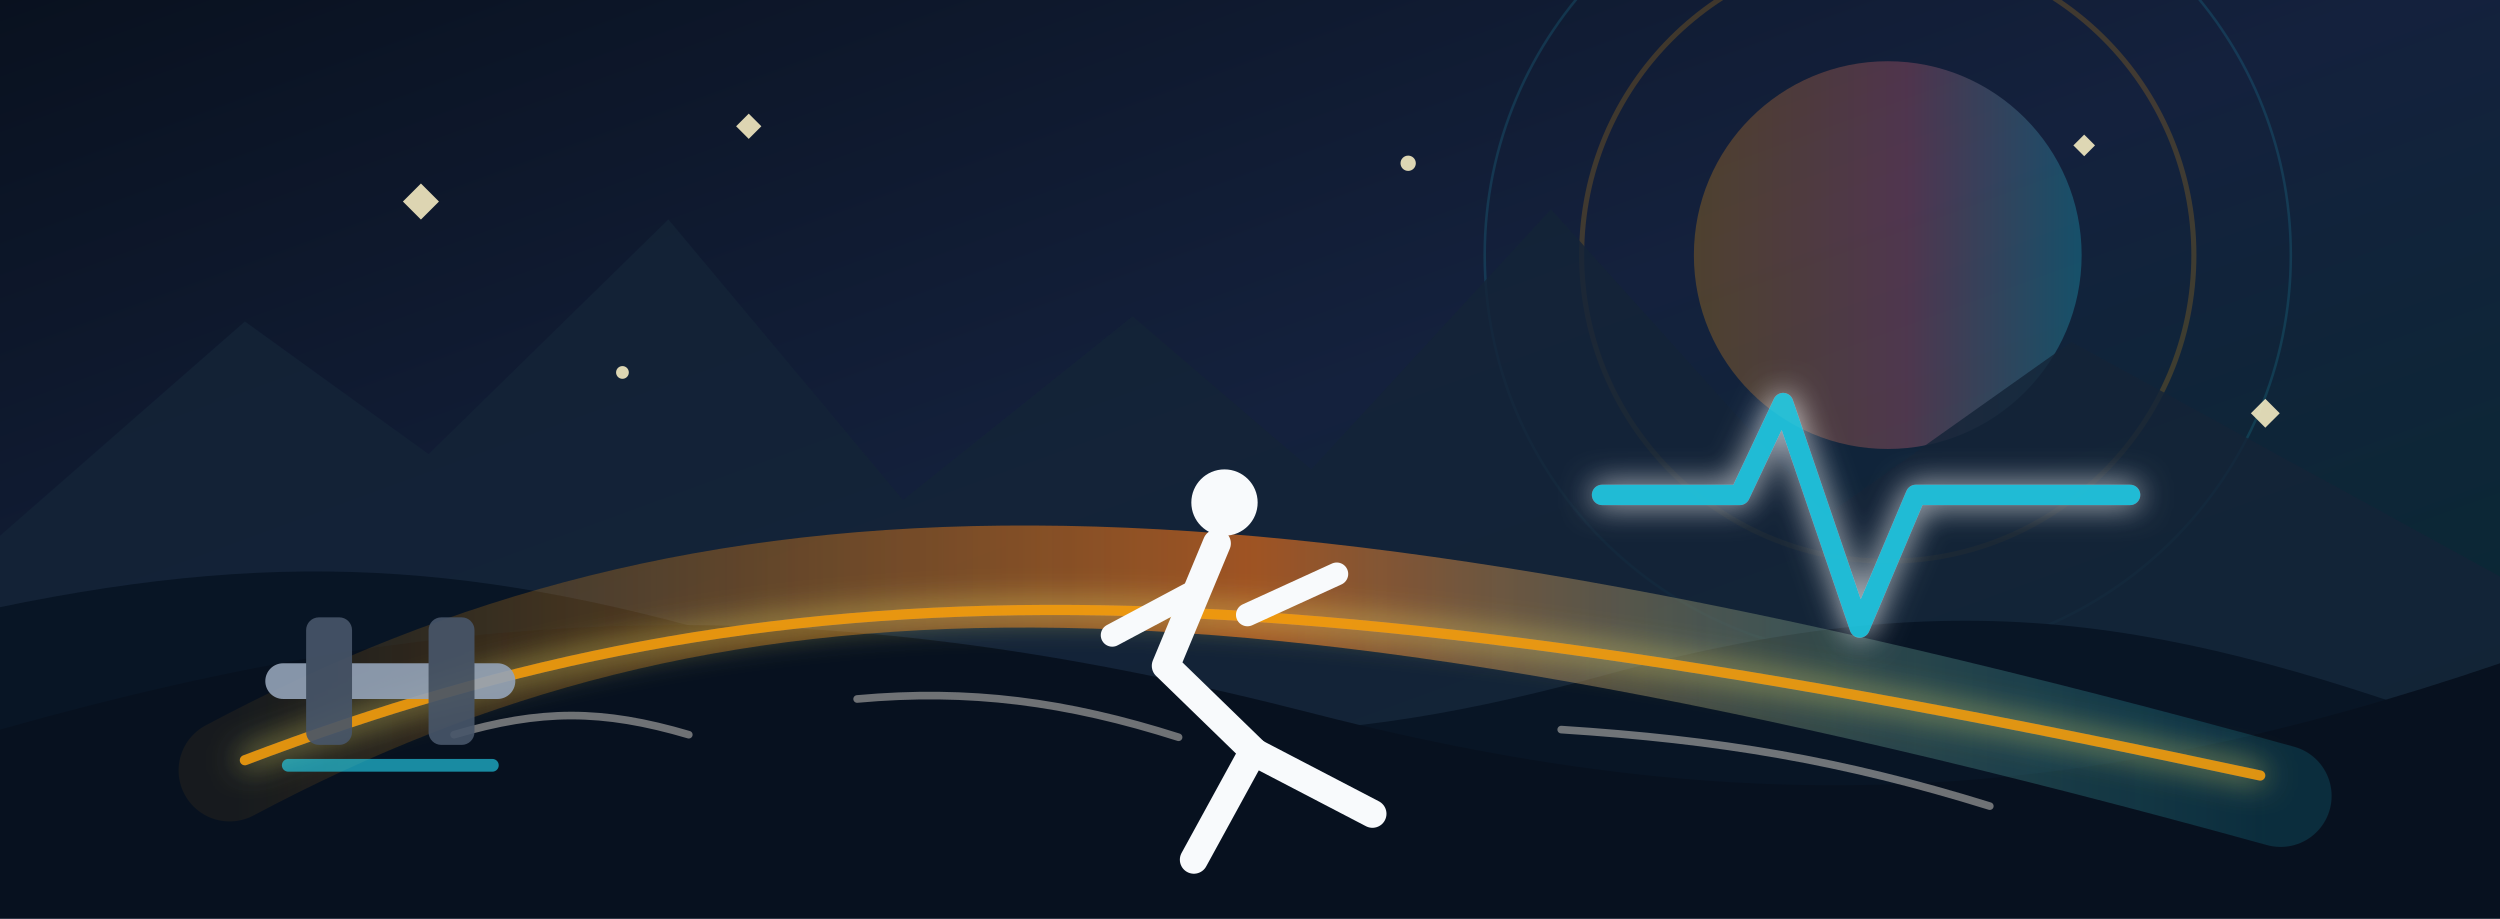
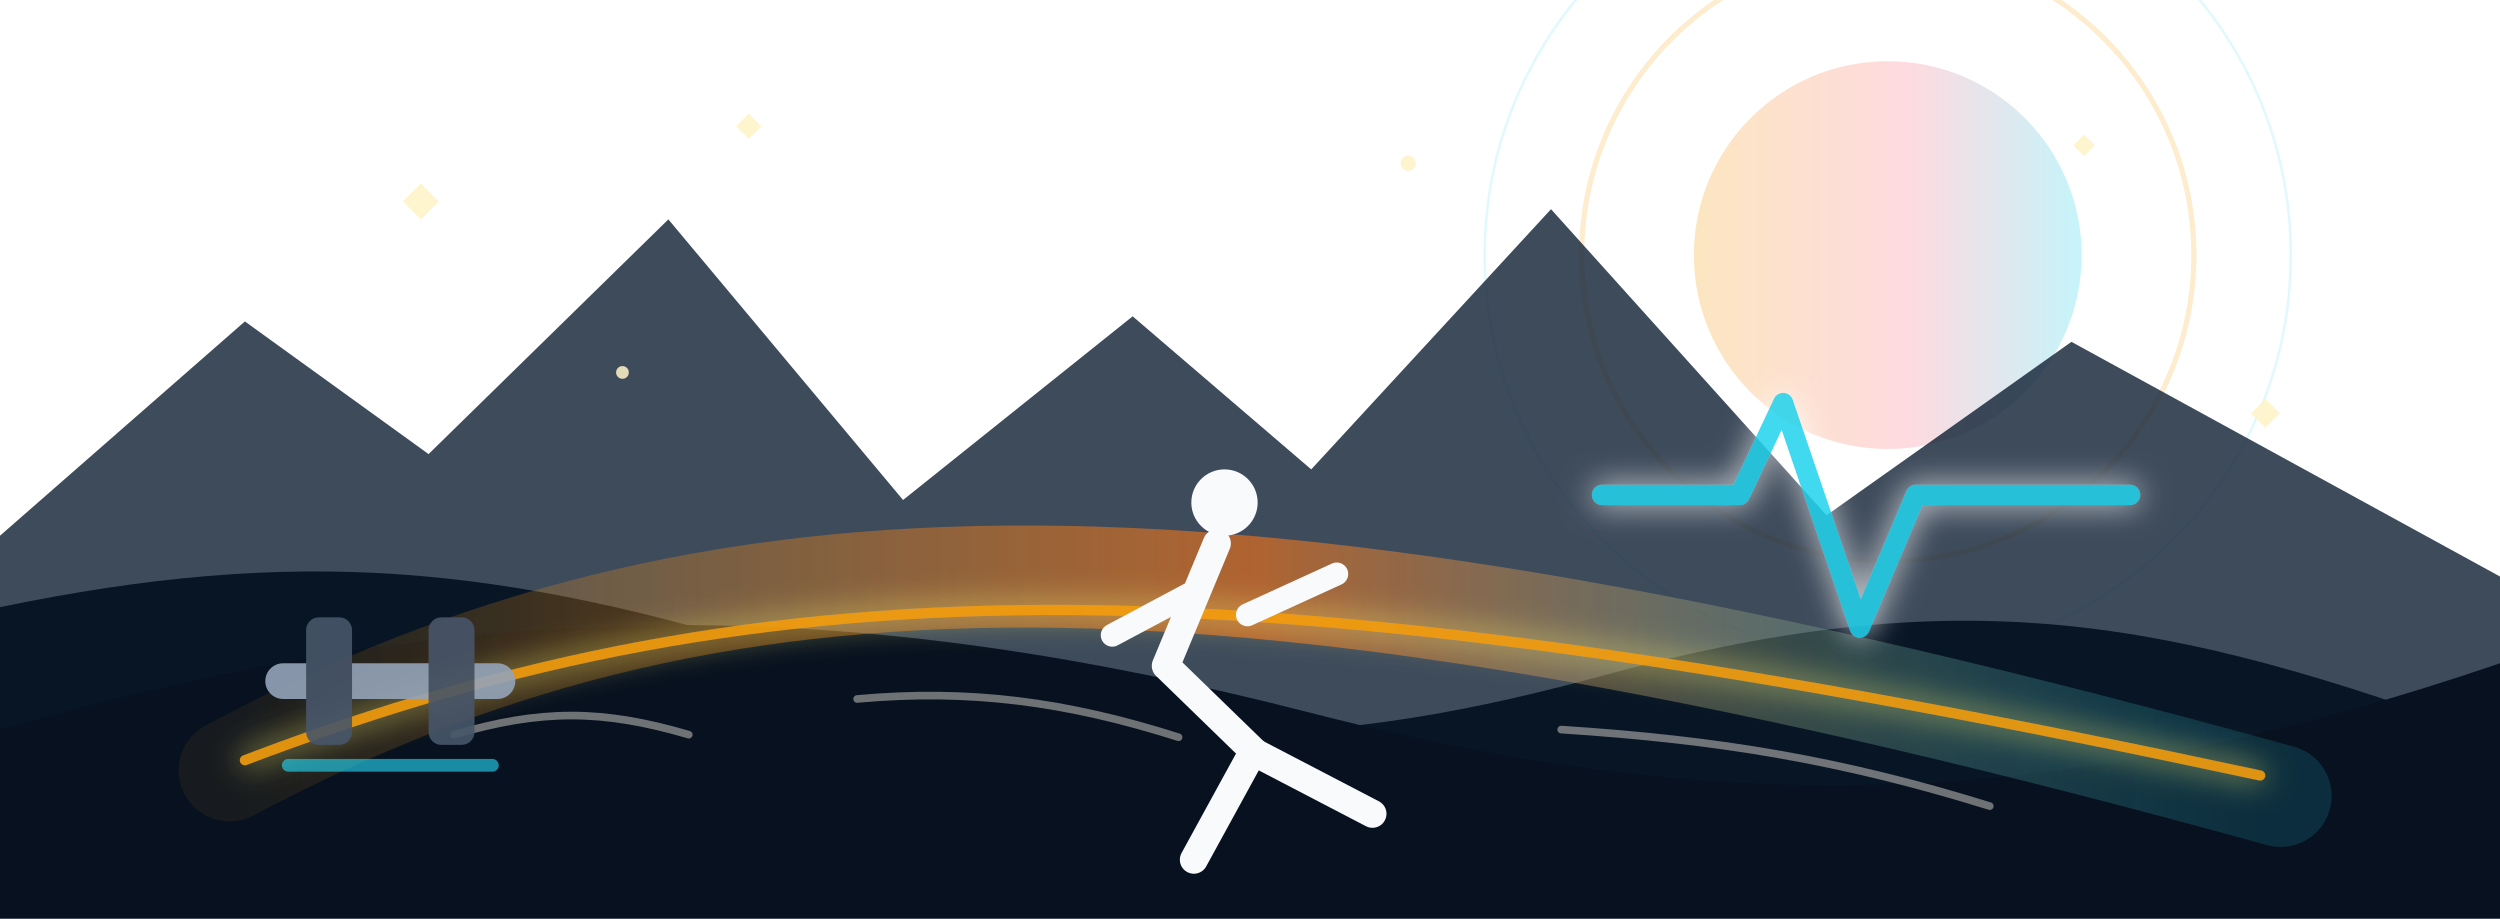
<svg xmlns="http://www.w3.org/2000/svg" viewBox="0 0 980 360" role="img" aria-labelledby="title desc">
  <defs>
    <linearGradient id="sky" x1="0" x2="1" y1="0" y2="1">
      <stop offset="0" stop-color="#09111f" />
      <stop offset=".48" stop-color="#14213d" />
      <stop offset="1" stop-color="#062b31" />
    </linearGradient>
    <linearGradient id="sun" x1="0" x2="1">
      <stop offset="0" stop-color="#f59e0b" />
      <stop offset=".55" stop-color="#fb7185" />
      <stop offset="1" stop-color="#22d3ee" />
    </linearGradient>
    <linearGradient id="trail" x1="0" x2="1">
      <stop offset="0" stop-color="#f59e0b" stop-opacity=".08" />
      <stop offset=".5" stop-color="#f97316" stop-opacity=".78" />
      <stop offset="1" stop-color="#22d3ee" stop-opacity=".18" />
    </linearGradient>
    <filter id="glow" x="-40%" y="-40%" width="180%" height="180%">
      <feGaussianBlur stdDeviation="6" result="blur" />
      <feColorMatrix in="blur" values="1 0 0 0 0.99 0 1 0 0 0.58 0 0 1 0 0.17 0 0 0 .9 0" />
      <feBlend in="SourceGraphic" />
    </filter>
  </defs>
-   <rect width="980" height="360" fill="url(#sky)" />
  <circle cx="740" cy="100" r="76" fill="url(#sun)" opacity=".26" />
  <circle cx="740" cy="100" r="120" fill="none" stroke="#f59e0b" stroke-width="2" opacity=".2" />
  <circle cx="740" cy="100" r="158" fill="none" stroke="#22d3ee" stroke-width="1" opacity=".14" />
  <path d="M0 210 96 126l72 52 94-92 92 110 90-72 70 60 94-102 108 120 96-68 168 92v134H0Z" fill="#132337" opacity=".82" />
  <path d="M0 238c116-24 196-17 314 20 117 36 195 39 310 8 144-40 225-24 356 24v70H0Z" fill="#081525" />
  <path d="M0 286c184-52 326-55 516-6 168 43 300 36 464-20v100H0Z" fill="#07111f" />
  <path d="M90 302c188-100 384-106 804 10" fill="none" stroke="url(#trail)" stroke-width="40" stroke-linecap="round" opacity=".78" />
  <path d="M96 298c210-80 394-79 790 6" fill="none" stroke="#f59e0b" stroke-width="4" stroke-linecap="round" opacity=".9" filter="url(#glow)" />
  <path d="M178 288c34-10 58-10 92 0M336 274c44-4 82 1 126 15M612 286c62 4 110 12 168 30" fill="none" stroke="#fff7ed" stroke-width="3" stroke-linecap="round" opacity=".42" />
  <g transform="translate(432 183)" fill="none" stroke="#f8fafc" stroke-linecap="round" stroke-linejoin="round">
    <circle cx="48" cy="14" r="13" fill="#f8fafc" stroke="none" />
    <path d="M45 30 25 78l35 34" stroke-width="11" />
    <path d="M34 50 4 66" stroke-width="9" />
    <path d="M57 58 92 42" stroke-width="9" />
    <path d="M59 112 36 154" stroke-width="11" />
    <path d="M58 111 106 136" stroke-width="11" />
  </g>
  <g transform="translate(104 214)" opacity=".9">
    <rect x="0" y="46" width="98" height="14" rx="7" fill="#94a3b8" />
    <rect x="16" y="28" width="18" height="50" rx="5" fill="#475569" />
    <rect x="64" y="28" width="18" height="50" rx="5" fill="#475569" />
    <path d="M9 86h80" stroke="#22d3ee" stroke-width="5" stroke-linecap="round" opacity=".7" />
  </g>
  <path d="M628 194h54l17-36 30 88 22-52h84" fill="none" stroke="#22d3ee" stroke-width="8" stroke-linecap="round" stroke-linejoin="round" opacity=".86" filter="url(#glow)" />
  <g fill="#fef3c7" opacity=".86">
    <path d="M160 74h10v10h-10z" transform="rotate(45 165 79)" />
    <path d="M290 46h7v7h-7z" transform="rotate(45 293.5 49.5)" />
    <path d="M884 158h8v8h-8z" transform="rotate(45 888 162)" />
    <path d="M814 54h6v6h-6z" transform="rotate(45 817 57)" />
    <circle cx="552" cy="64" r="3" />
    <circle cx="244" cy="146" r="2.5" />
  </g>
</svg>
